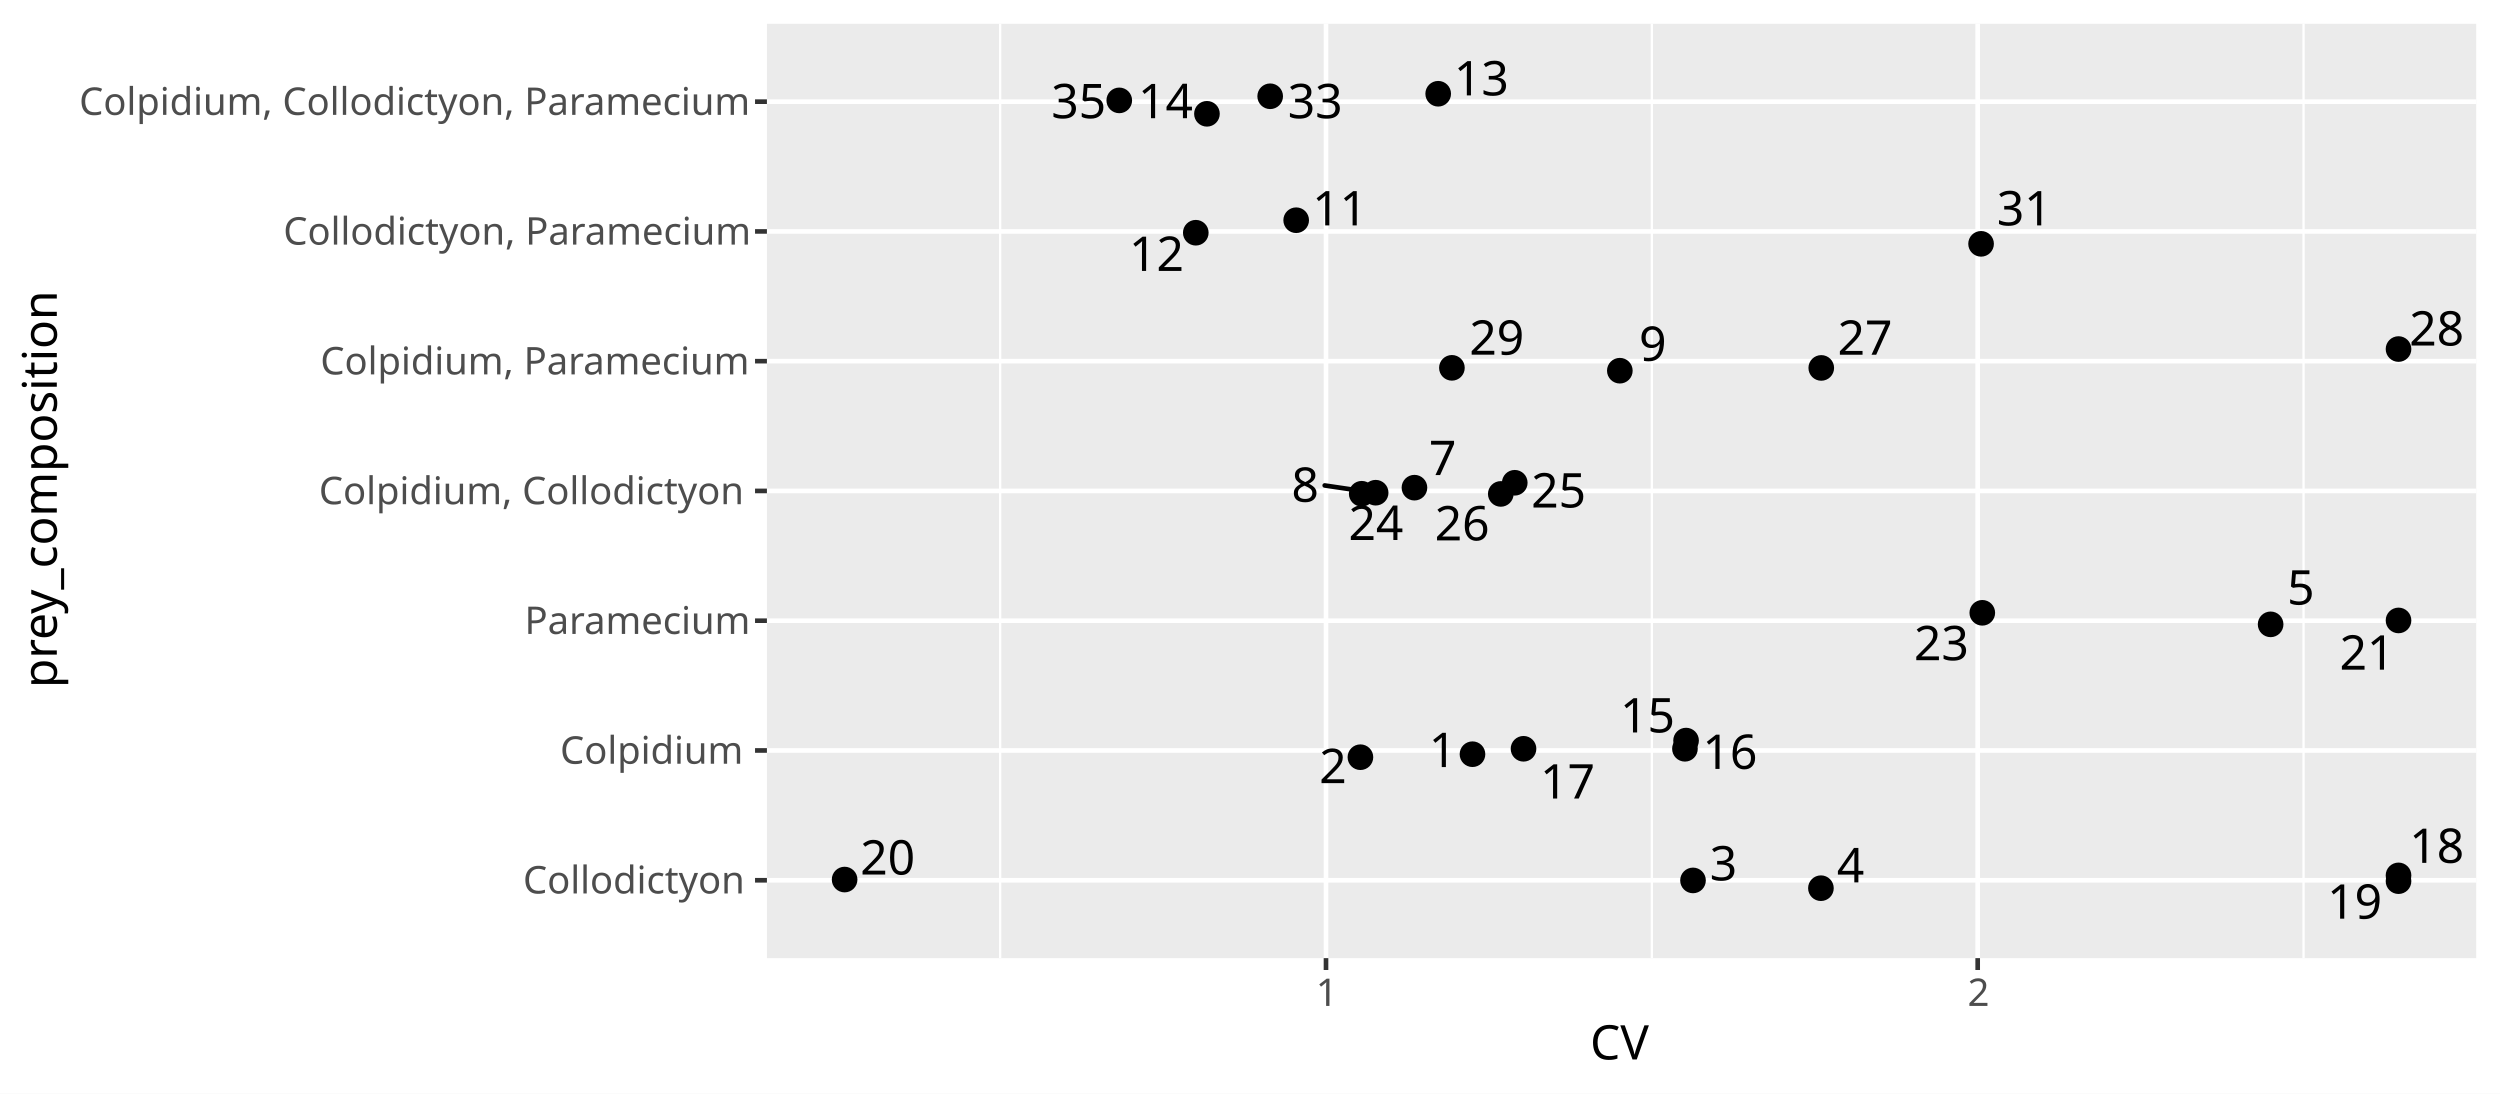
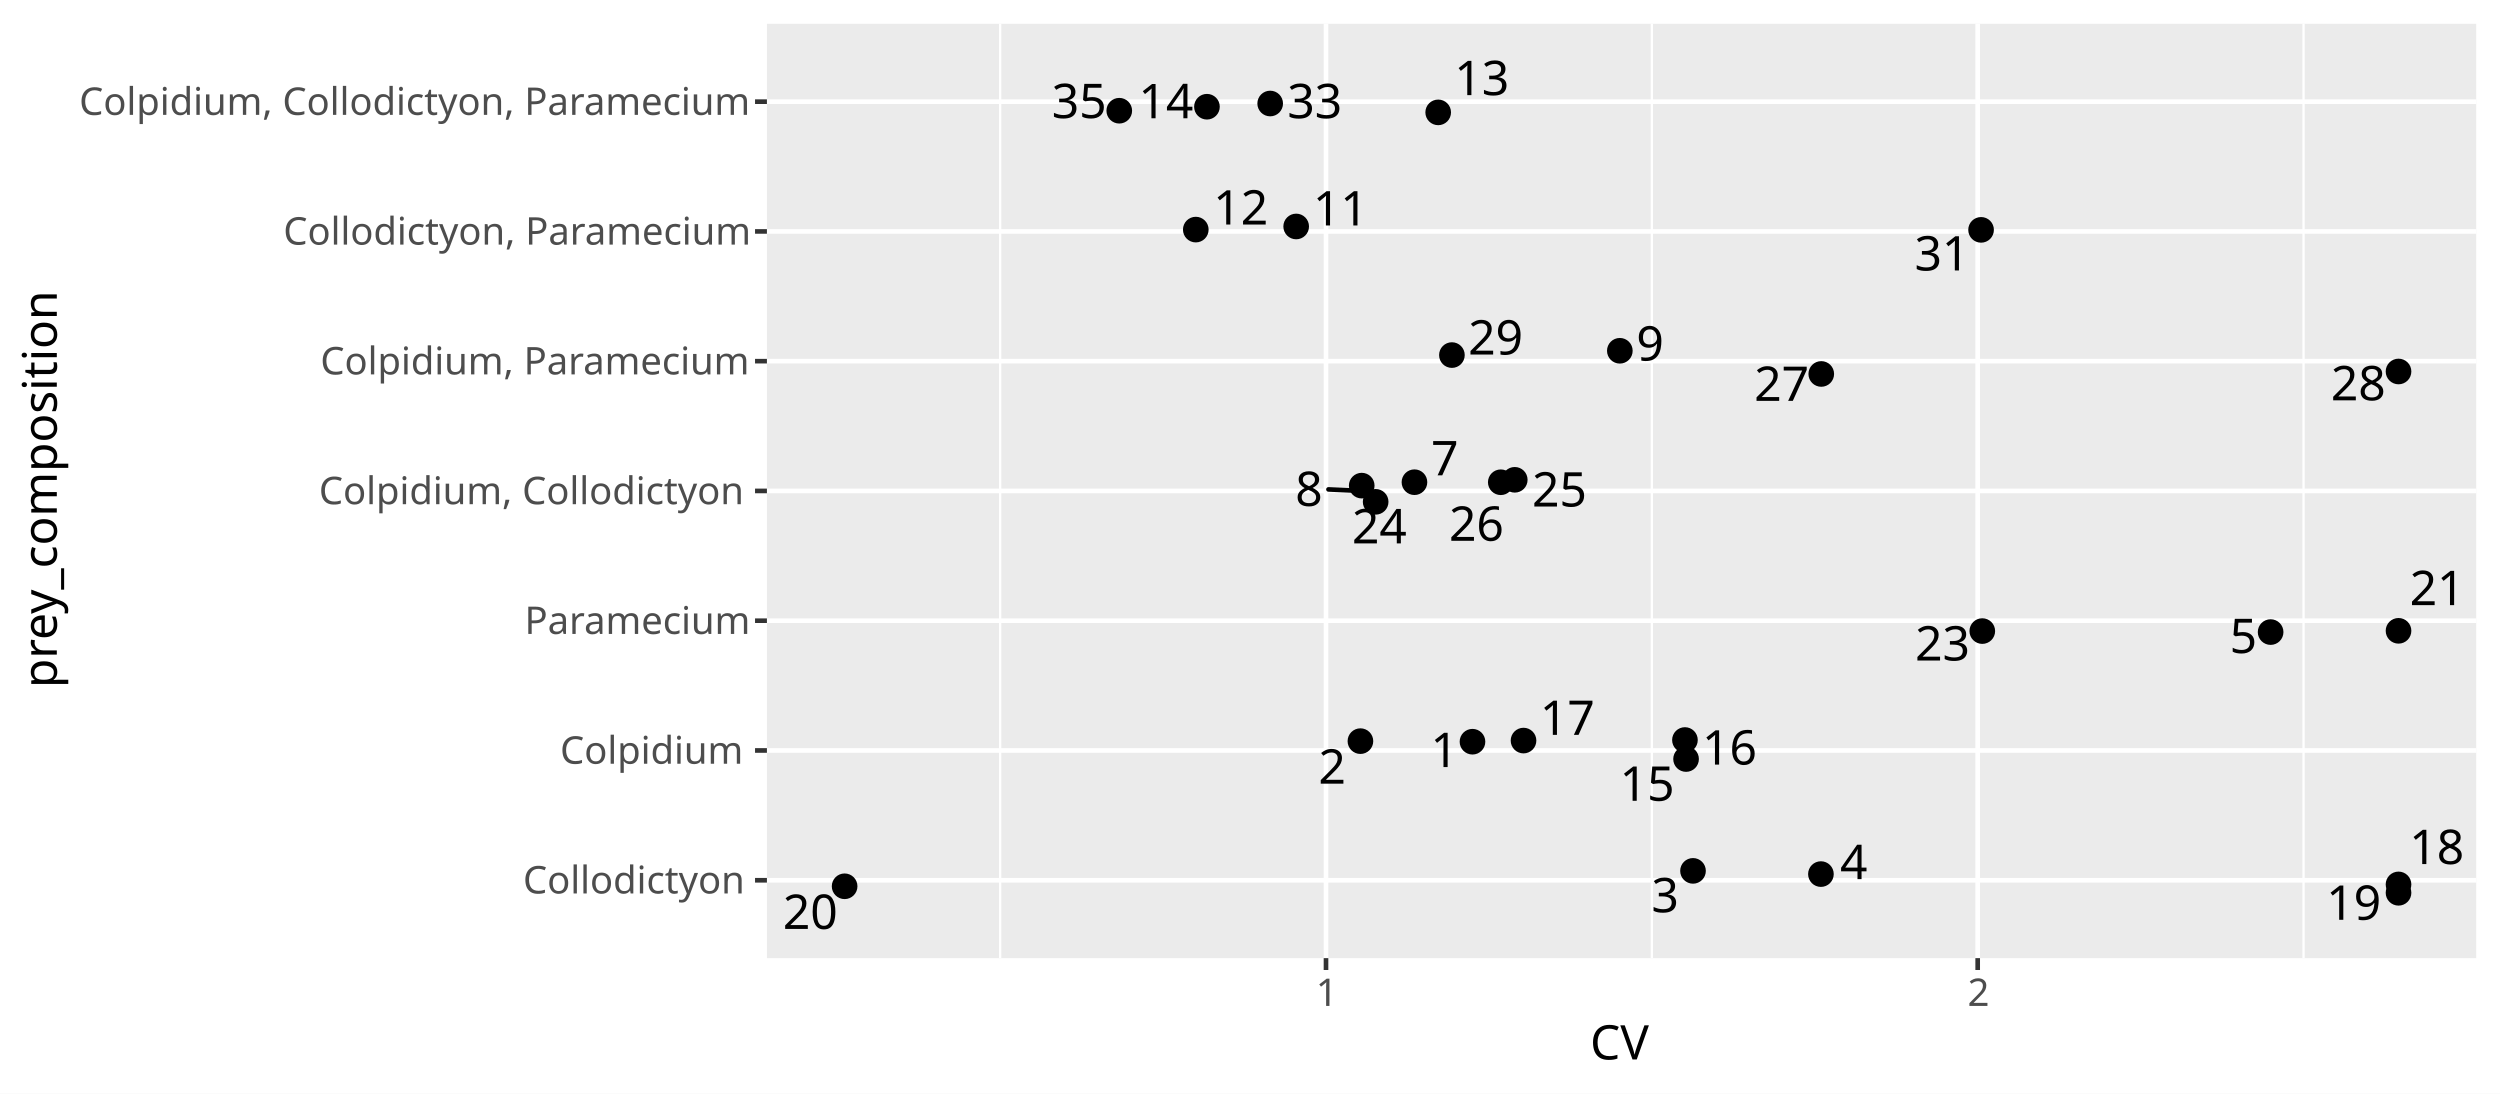
<svg xmlns="http://www.w3.org/2000/svg" viewBox="0 0 576.00 252.00">
  <defs>
    <style type="text/css">
    line, polyline, polygon, path, rect, circle {
      fill: none;
      stroke: #000000;
      stroke-linecap: round;
      stroke-linejoin: round;
      stroke-miterlimit: 10.00;
    }
  </style>
  </defs>
  <rect width="100%" height="100%" style="stroke: none; fill: #FFFFFF;" />
  <rect x="0.00" y="0.00" width="576.00" height="252.00" style="stroke-width: 1.07; stroke: none;" />
  <defs>
    <clipPath id="cpMTc2LjcwfDU3MC41MnwyMjAuNzV8NS40OA==">
      <rect x="176.70" y="5.48" width="393.82" height="215.27" />
    </clipPath>
  </defs>
  <rect x="176.70" y="5.48" width="393.82" height="215.27" style="stroke-width: 1.07; stroke: none; fill: #EBEBEB;" clip-path="url(#cpMTc2LjcwfDU3MC41MnwyMjAuNzV8NS40OA==)" />
  <polyline points="230.44,220.75 230.44,5.48 " style="stroke-width: 0.53; stroke: #FFFFFF; stroke-linecap: butt;" clip-path="url(#cpMTc2LjcwfDU3MC41MnwyMjAuNzV8NS40OA==)" />
  <polyline points="380.59,220.75 380.59,5.48 " style="stroke-width: 0.53; stroke: #FFFFFF; stroke-linecap: butt;" clip-path="url(#cpMTc2LjcwfDU3MC41MnwyMjAuNzV8NS40OA==)" />
  <polyline points="530.74,220.75 530.74,5.48 " style="stroke-width: 0.53; stroke: #FFFFFF; stroke-linecap: butt;" clip-path="url(#cpMTc2LjcwfDU3MC41MnwyMjAuNzV8NS40OA==)" />
  <polyline points="176.70,202.81 570.52,202.81 " style="stroke-width: 1.07; stroke: #FFFFFF; stroke-linecap: butt;" clip-path="url(#cpMTc2LjcwfDU3MC41MnwyMjAuNzV8NS40OA==)" />
  <polyline points="176.70,172.91 570.52,172.91 " style="stroke-width: 1.07; stroke: #FFFFFF; stroke-linecap: butt;" clip-path="url(#cpMTc2LjcwfDU3MC41MnwyMjAuNzV8NS40OA==)" />
  <polyline points="176.70,143.01 570.52,143.01 " style="stroke-width: 1.07; stroke: #FFFFFF; stroke-linecap: butt;" clip-path="url(#cpMTc2LjcwfDU3MC41MnwyMjAuNzV8NS40OA==)" />
  <polyline points="176.70,113.11 570.52,113.11 " style="stroke-width: 1.07; stroke: #FFFFFF; stroke-linecap: butt;" clip-path="url(#cpMTc2LjcwfDU3MC41MnwyMjAuNzV8NS40OA==)" />
  <polyline points="176.70,83.21 570.52,83.21 " style="stroke-width: 1.07; stroke: #FFFFFF; stroke-linecap: butt;" clip-path="url(#cpMTc2LjcwfDU3MC41MnwyMjAuNzV8NS40OA==)" />
  <polyline points="176.70,53.32 570.52,53.32 " style="stroke-width: 1.07; stroke: #FFFFFF; stroke-linecap: butt;" clip-path="url(#cpMTc2LjcwfDU3MC41MnwyMjAuNzV8NS40OA==)" />
  <polyline points="176.70,23.42 570.52,23.42 " style="stroke-width: 1.07; stroke: #FFFFFF; stroke-linecap: butt;" clip-path="url(#cpMTc2LjcwfDU3MC41MnwyMjAuNzV8NS40OA==)" />
  <polyline points="305.51,220.75 305.51,5.48 " style="stroke-width: 1.07; stroke: #FFFFFF; stroke-linecap: butt;" clip-path="url(#cpMTc2LjcwfDU3MC41MnwyMjAuNzV8NS40OA==)" />
  <polyline points="455.66,220.75 455.66,5.48 " style="stroke-width: 1.07; stroke: #FFFFFF; stroke-linecap: butt;" clip-path="url(#cpMTc2LjcwfDU3MC41MnwyMjAuNzV8NS40OA==)" />
-   <circle cx="339.26" cy="173.77" r="1.95pt" style="stroke-width: 0.71; fill: #000000;" clip-path="url(#cpMTc2LjcwfDU3MC41MnwyMjAuNzV8NS40OA==)" />
-   <circle cx="313.44" cy="174.46" r="1.95pt" style="stroke-width: 0.71; fill: #000000;" clip-path="url(#cpMTc2LjcwfDU3MC41MnwyMjAuNzV8NS40OA==)" />
-   <circle cx="390.07" cy="202.85" r="1.95pt" style="stroke-width: 0.71; fill: #000000;" clip-path="url(#cpMTc2LjcwfDU3MC41MnwyMjAuNzV8NS40OA==)" />
-   <circle cx="419.54" cy="204.64" r="1.95pt" style="stroke-width: 0.71; fill: #000000;" clip-path="url(#cpMTc2LjcwfDU3MC41MnwyMjAuNzV8NS40OA==)" />
-   <circle cx="523.15" cy="143.85" r="1.95pt" style="stroke-width: 0.71; fill: #000000;" clip-path="url(#cpMTc2LjcwfDU3MC41MnwyMjAuNzV8NS40OA==)" />
-   <circle cx="325.89" cy="112.36" r="1.95pt" style="stroke-width: 0.71; fill: #000000;" clip-path="url(#cpMTc2LjcwfDU3MC41MnwyMjAuNzV8NS40OA==)" />
-   <circle cx="313.74" cy="113.76" r="1.95pt" style="stroke-width: 0.71; fill: #000000;" clip-path="url(#cpMTc2LjcwfDU3MC41MnwyMjAuNzV8NS40OA==)" />
-   <circle cx="373.21" cy="85.41" r="1.95pt" style="stroke-width: 0.71; fill: #000000;" clip-path="url(#cpMTc2LjcwfDU3MC41MnwyMjAuNzV8NS40OA==)" />
-   <circle cx="298.64" cy="50.74" r="1.95pt" style="stroke-width: 0.71; fill: #000000;" clip-path="url(#cpMTc2LjcwfDU3MC41MnwyMjAuNzV8NS40OA==)" />
-   <circle cx="275.51" cy="53.62" r="1.95pt" style="stroke-width: 0.71; fill: #000000;" clip-path="url(#cpMTc2LjcwfDU3MC41MnwyMjAuNzV8NS40OA==)" />
-   <circle cx="331.36" cy="21.60" r="1.95pt" style="stroke-width: 0.71; fill: #000000;" clip-path="url(#cpMTc2LjcwfDU3MC41MnwyMjAuNzV8NS40OA==)" />
-   <circle cx="278.08" cy="26.22" r="1.95pt" style="stroke-width: 0.71; fill: #000000;" clip-path="url(#cpMTc2LjcwfDU3MC41MnwyMjAuNzV8NS40OA==)" />
-   <circle cx="388.21" cy="172.52" r="1.95pt" style="stroke-width: 0.71; fill: #000000;" clip-path="url(#cpMTc2LjcwfDU3MC41MnwyMjAuNzV8NS40OA==)" />
-   <circle cx="388.47" cy="170.63" r="1.95pt" style="stroke-width: 0.71; fill: #000000;" clip-path="url(#cpMTc2LjcwfDU3MC41MnwyMjAuNzV8NS40OA==)" />
-   <circle cx="351.02" cy="172.52" r="1.95pt" style="stroke-width: 0.71; fill: #000000;" clip-path="url(#cpMTc2LjcwfDU3MC41MnwyMjAuNzV8NS40OA==)" />
-   <circle cx="552.62" cy="201.69" r="1.95pt" style="stroke-width: 0.71; fill: #000000;" clip-path="url(#cpMTc2LjcwfDU3MC41MnwyMjAuNzV8NS40OA==)" />
-   <circle cx="552.62" cy="203.02" r="1.95pt" style="stroke-width: 0.71; fill: #000000;" clip-path="url(#cpMTc2LjcwfDU3MC41MnwyMjAuNzV8NS40OA==)" />
-   <circle cx="194.60" cy="202.65" r="1.95pt" style="stroke-width: 0.71; fill: #000000;" clip-path="url(#cpMTc2LjcwfDU3MC41MnwyMjAuNzV8NS40OA==)" />
-   <circle cx="552.62" cy="142.95" r="1.95pt" style="stroke-width: 0.71; fill: #000000;" clip-path="url(#cpMTc2LjcwfDU3MC41MnwyMjAuNzV8NS40OA==)" />
-   <circle cx="456.72" cy="141.19" r="1.95pt" style="stroke-width: 0.71; fill: #000000;" clip-path="url(#cpMTc2LjcwfDU3MC41MnwyMjAuNzV8NS40OA==)" />
-   <circle cx="316.95" cy="113.52" r="1.95pt" style="stroke-width: 0.71; fill: #000000;" clip-path="url(#cpMTc2LjcwfDU3MC41MnwyMjAuNzV8NS40OA==)" />
-   <circle cx="349.00" cy="111.23" r="1.95pt" style="stroke-width: 0.71; fill: #000000;" clip-path="url(#cpMTc2LjcwfDU3MC41MnwyMjAuNzV8NS40OA==)" />
-   <circle cx="345.78" cy="113.80" r="1.95pt" style="stroke-width: 0.71; fill: #000000;" clip-path="url(#cpMTc2LjcwfDU3MC41MnwyMjAuNzV8NS40OA==)" />
-   <circle cx="419.62" cy="84.77" r="1.95pt" style="stroke-width: 0.71; fill: #000000;" clip-path="url(#cpMTc2LjcwfDU3MC41MnwyMjAuNzV8NS40OA==)" />
-   <circle cx="552.62" cy="80.42" r="1.95pt" style="stroke-width: 0.71; fill: #000000;" clip-path="url(#cpMTc2LjcwfDU3MC41MnwyMjAuNzV8NS40OA==)" />
-   <circle cx="334.52" cy="84.75" r="1.95pt" style="stroke-width: 0.71; fill: #000000;" clip-path="url(#cpMTc2LjcwfDU3MC41MnwyMjAuNzV8NS40OA==)" />
-   <circle cx="456.44" cy="56.18" r="1.95pt" style="stroke-width: 0.71; fill: #000000;" clip-path="url(#cpMTc2LjcwfDU3MC41MnwyMjAuNzV8NS40OA==)" />
-   <circle cx="292.65" cy="22.18" r="1.95pt" style="stroke-width: 0.71; fill: #000000;" clip-path="url(#cpMTc2LjcwfDU3MC41MnwyMjAuNzV8NS40OA==)" />
-   <circle cx="257.88" cy="23.13" r="1.95pt" style="stroke-width: 0.71; fill: #000000;" clip-path="url(#cpMTc2LjcwfDU3MC41MnwyMjAuNzV8NS40OA==)" />
+   <circle cx="339.26" cy="170.89" r="1.95pt" style="stroke-width: 0.71; fill: #000000;" clip-path="url(#cpMTc2LjcwfDU3MC41MnwyMjAuNzV8NS40OA==)" />
+   <circle cx="313.44" cy="170.76" r="1.95pt" style="stroke-width: 0.71; fill: #000000;" clip-path="url(#cpMTc2LjcwfDU3MC41MnwyMjAuNzV8NS40OA==)" />
+   <circle cx="390.07" cy="200.65" r="1.95pt" style="stroke-width: 0.71; fill: #000000;" clip-path="url(#cpMTc2LjcwfDU3MC41MnwyMjAuNzV8NS40OA==)" />
+   <circle cx="419.54" cy="201.39" r="1.95pt" style="stroke-width: 0.71; fill: #000000;" clip-path="url(#cpMTc2LjcwfDU3MC41MnwyMjAuNzV8NS40OA==)" />
+   <circle cx="523.15" cy="145.63" r="1.95pt" style="stroke-width: 0.71; fill: #000000;" clip-path="url(#cpMTc2LjcwfDU3MC41MnwyMjAuNzV8NS40OA==)" />
+   <circle cx="325.89" cy="111.10" r="1.95pt" style="stroke-width: 0.71; fill: #000000;" clip-path="url(#cpMTc2LjcwfDU3MC41MnwyMjAuNzV8NS40OA==)" />
+   <circle cx="313.74" cy="111.89" r="1.95pt" style="stroke-width: 0.71; fill: #000000;" clip-path="url(#cpMTc2LjcwfDU3MC41MnwyMjAuNzV8NS40OA==)" />
+   <circle cx="373.21" cy="80.82" r="1.95pt" style="stroke-width: 0.71; fill: #000000;" clip-path="url(#cpMTc2LjcwfDU3MC41MnwyMjAuNzV8NS40OA==)" />
+   <circle cx="298.64" cy="52.18" r="1.95pt" style="stroke-width: 0.71; fill: #000000;" clip-path="url(#cpMTc2LjcwfDU3MC41MnwyMjAuNzV8NS40OA==)" />
+   <circle cx="275.51" cy="52.90" r="1.95pt" style="stroke-width: 0.71; fill: #000000;" clip-path="url(#cpMTc2LjcwfDU3MC41MnwyMjAuNzV8NS40OA==)" />
+   <circle cx="331.36" cy="25.89" r="1.95pt" style="stroke-width: 0.71; fill: #000000;" clip-path="url(#cpMTc2LjcwfDU3MC41MnwyMjAuNzV8NS40OA==)" />
+   <circle cx="278.08" cy="24.59" r="1.95pt" style="stroke-width: 0.71; fill: #000000;" clip-path="url(#cpMTc2LjcwfDU3MC41MnwyMjAuNzV8NS40OA==)" />
+   <circle cx="388.21" cy="170.50" r="1.95pt" style="stroke-width: 0.71; fill: #000000;" clip-path="url(#cpMTc2LjcwfDU3MC41MnwyMjAuNzV8NS40OA==)" />
+   <circle cx="388.47" cy="174.88" r="1.95pt" style="stroke-width: 0.71; fill: #000000;" clip-path="url(#cpMTc2LjcwfDU3MC41MnwyMjAuNzV8NS40OA==)" />
+   <circle cx="351.02" cy="170.63" r="1.95pt" style="stroke-width: 0.71; fill: #000000;" clip-path="url(#cpMTc2LjcwfDU3MC41MnwyMjAuNzV8NS40OA==)" />
+   <circle cx="552.62" cy="205.70" r="1.95pt" style="stroke-width: 0.71; fill: #000000;" clip-path="url(#cpMTc2LjcwfDU3MC41MnwyMjAuNzV8NS40OA==)" />
+   <circle cx="552.62" cy="203.77" r="1.95pt" style="stroke-width: 0.71; fill: #000000;" clip-path="url(#cpMTc2LjcwfDU3MC41MnwyMjAuNzV8NS40OA==)" />
+   <circle cx="194.60" cy="204.20" r="1.95pt" style="stroke-width: 0.71; fill: #000000;" clip-path="url(#cpMTc2LjcwfDU3MC41MnwyMjAuNzV8NS40OA==)" />
+   <circle cx="552.62" cy="145.34" r="1.95pt" style="stroke-width: 0.71; fill: #000000;" clip-path="url(#cpMTc2LjcwfDU3MC41MnwyMjAuNzV8NS40OA==)" />
+   <circle cx="456.72" cy="145.40" r="1.95pt" style="stroke-width: 0.71; fill: #000000;" clip-path="url(#cpMTc2LjcwfDU3MC41MnwyMjAuNzV8NS40OA==)" />
+   <circle cx="316.95" cy="115.62" r="1.95pt" style="stroke-width: 0.71; fill: #000000;" clip-path="url(#cpMTc2LjcwfDU3MC41MnwyMjAuNzV8NS40OA==)" />
+   <circle cx="349.00" cy="110.55" r="1.95pt" style="stroke-width: 0.71; fill: #000000;" clip-path="url(#cpMTc2LjcwfDU3MC41MnwyMjAuNzV8NS40OA==)" />
+   <circle cx="345.78" cy="111.11" r="1.95pt" style="stroke-width: 0.71; fill: #000000;" clip-path="url(#cpMTc2LjcwfDU3MC41MnwyMjAuNzV8NS40OA==)" />
+   <circle cx="419.62" cy="86.16" r="1.95pt" style="stroke-width: 0.71; fill: #000000;" clip-path="url(#cpMTc2LjcwfDU3MC41MnwyMjAuNzV8NS40OA==)" />
+   <circle cx="552.62" cy="85.59" r="1.95pt" style="stroke-width: 0.71; fill: #000000;" clip-path="url(#cpMTc2LjcwfDU3MC41MnwyMjAuNzV8NS40OA==)" />
+   <circle cx="334.52" cy="81.81" r="1.95pt" style="stroke-width: 0.71; fill: #000000;" clip-path="url(#cpMTc2LjcwfDU3MC41MnwyMjAuNzV8NS40OA==)" />
+   <circle cx="456.44" cy="52.96" r="1.95pt" style="stroke-width: 0.71; fill: #000000;" clip-path="url(#cpMTc2LjcwfDU3MC41MnwyMjAuNzV8NS40OA==)" />
+   <circle cx="292.65" cy="23.85" r="1.95pt" style="stroke-width: 0.71; fill: #000000;" clip-path="url(#cpMTc2LjcwfDU3MC41MnwyMjAuNzV8NS40OA==)" />
+   <circle cx="257.88" cy="25.51" r="1.95pt" style="stroke-width: 0.71; fill: #000000;" clip-path="url(#cpMTc2LjcwfDU3MC41MnwyMjAuNzV8NS40OA==)" />
  <g clip-path="url(#cpMTc2LjcwfDU3MC41MnwyMjAuNzV8NS40OA==)">
-     <text x="329.21" y="176.73" style="font-size: 11.04px; font-family: Utopia;" textLength="5.85px" lengthAdjust="spacingAndGlyphs">1</text>
+     <text x="329.61" y="176.73" style="font-size: 11.04px; font-family: Utopia;" textLength="5.85px" lengthAdjust="spacingAndGlyphs">1</text>
  </g>
  <g clip-path="url(#cpMTc2LjcwfDU3MC41MnwyMjAuNzV8NS40OA==)">
-     <text x="303.95" y="180.43" style="font-size: 11.04px; font-family: Utopia;" textLength="5.85px" lengthAdjust="spacingAndGlyphs">2</text>
+     <text x="303.77" y="180.55" style="font-size: 11.04px; font-family: Utopia;" textLength="5.85px" lengthAdjust="spacingAndGlyphs">2</text>
  </g>
  <g clip-path="url(#cpMTc2LjcwfDU3MC41MnwyMjAuNzV8NS40OA==)">
-     <text x="393.92" y="202.85" style="font-size: 11.04px; font-family: Utopia;" textLength="5.85px" lengthAdjust="spacingAndGlyphs">3</text>
+     <text x="380.49" y="210.19" style="font-size: 11.04px; font-family: Utopia;" textLength="5.85px" lengthAdjust="spacingAndGlyphs">3</text>
  </g>
  <g clip-path="url(#cpMTc2LjcwfDU3MC41MnwyMjAuNzV8NS40OA==)">
-     <text x="423.22" y="203.30" style="font-size: 11.04px; font-family: Utopia;" textLength="5.85px" lengthAdjust="spacingAndGlyphs">4</text>
+     <text x="423.95" y="202.56" style="font-size: 11.04px; font-family: Utopia;" textLength="5.85px" lengthAdjust="spacingAndGlyphs">4</text>
  </g>
  <g clip-path="url(#cpMTc2LjcwfDU3MC41MnwyMjAuNzV8NS40OA==)">
-     <text x="526.95" y="139.30" style="font-size: 11.04px; font-family: Utopia;" textLength="5.85px" lengthAdjust="spacingAndGlyphs">5</text>
+     <text x="513.71" y="150.47" style="font-size: 11.04px; font-family: Utopia;" textLength="5.85px" lengthAdjust="spacingAndGlyphs">5</text>
  </g>
  <g clip-path="url(#cpMTc2LjcwfDU3MC41MnwyMjAuNzV8NS40OA==)">
-     <text x="329.23" y="109.45" style="font-size: 11.04px; font-family: Utopia;" textLength="5.85px" lengthAdjust="spacingAndGlyphs">7</text>
+     <text x="329.72" y="109.52" style="font-size: 11.04px; font-family: Utopia;" textLength="5.85px" lengthAdjust="spacingAndGlyphs">7</text>
  </g>
-   <line x1="305.21" y1="111.85" x2="313.74" y2="113.11" style="stroke-width: 1.07;" clip-path="url(#cpMTc2LjcwfDU3MC41MnwyMjAuNzV8NS40OA==)" />
+   <line x1="306.08" y1="112.76" x2="313.74" y2="113.11" style="stroke-width: 1.07;" clip-path="url(#cpMTc2LjcwfDU3MC41MnwyMjAuNzV8NS40OA==)" />
  <g clip-path="url(#cpMTc2LjcwfDU3MC41MnwyMjAuNzV8NS40OA==)">
-     <text x="297.55" y="115.62" style="font-size: 11.04px; font-family: Utopia;" textLength="5.85px" lengthAdjust="spacingAndGlyphs">8</text>
+     <text x="298.42" y="116.58" style="font-size: 11.04px; font-family: Utopia;" textLength="5.85px" lengthAdjust="spacingAndGlyphs">8</text>
  </g>
  <g clip-path="url(#cpMTc2LjcwfDU3MC41MnwyMjAuNzV8NS40OA==)">
-     <text x="377.64" y="83.14" style="font-size: 11.04px; font-family: Utopia;" textLength="5.85px" lengthAdjust="spacingAndGlyphs">9</text>
+     <text x="377.03" y="83.08" style="font-size: 11.04px; font-family: Utopia;" textLength="5.85px" lengthAdjust="spacingAndGlyphs">9</text>
  </g>
  <g clip-path="url(#cpMTc2LjcwfDU3MC41MnwyMjAuNzV8NS40OA==)">
-     <text x="302.36" y="51.93" style="font-size: 11.04px; font-family: Utopia;" textLength="11.71px" lengthAdjust="spacingAndGlyphs">11</text>
+     <text x="302.52" y="51.95" style="font-size: 11.04px; font-family: Utopia;" textLength="11.71px" lengthAdjust="spacingAndGlyphs">11</text>
  </g>
  <g clip-path="url(#cpMTc2LjcwfDU3MC41MnwyMjAuNzV8NS40OA==)">
-     <text x="260.14" y="62.42" style="font-size: 11.04px; font-family: Utopia;" textLength="11.71px" lengthAdjust="spacingAndGlyphs">12</text>
+     <text x="279.55" y="51.74" style="font-size: 11.04px; font-family: Utopia;" textLength="11.71px" lengthAdjust="spacingAndGlyphs">12</text>
  </g>
  <g clip-path="url(#cpMTc2LjcwfDU3MC41MnwyMjAuNzV8NS40OA==)">
-     <text x="334.99" y="21.98" style="font-size: 11.04px; font-family: Utopia;" textLength="11.71px" lengthAdjust="spacingAndGlyphs">13</text>
+     <text x="335.09" y="21.92" style="font-size: 11.04px; font-family: Utopia;" textLength="11.71px" lengthAdjust="spacingAndGlyphs">13</text>
  </g>
  <g clip-path="url(#cpMTc2LjcwfDU3MC41MnwyMjAuNzV8NS40OA==)">
-     <text x="262.22" y="27.23" style="font-size: 11.04px; font-family: Utopia;" textLength="11.71px" lengthAdjust="spacingAndGlyphs">14</text>
+     <text x="262.32" y="27.25" style="font-size: 11.04px; font-family: Utopia;" textLength="11.71px" lengthAdjust="spacingAndGlyphs">14</text>
  </g>
  <g clip-path="url(#cpMTc2LjcwfDU3MC41MnwyMjAuNzV8NS40OA==)">
-     <text x="373.27" y="168.76" style="font-size: 11.04px; font-family: Utopia;" textLength="11.71px" lengthAdjust="spacingAndGlyphs">15</text>
+     <text x="373.18" y="184.50" style="font-size: 11.04px; font-family: Utopia;" textLength="11.71px" lengthAdjust="spacingAndGlyphs">15</text>
  </g>
  <g clip-path="url(#cpMTc2LjcwfDU3MC41MnwyMjAuNzV8NS40OA==)">
-     <text x="392.26" y="177.16" style="font-size: 11.04px; font-family: Utopia;" textLength="11.71px" lengthAdjust="spacingAndGlyphs">16</text>
+     <text x="392.16" y="176.16" style="font-size: 11.04px; font-family: Utopia;" textLength="11.71px" lengthAdjust="spacingAndGlyphs">16</text>
  </g>
  <g clip-path="url(#cpMTc2LjcwfDU3MC41MnwyMjAuNzV8NS40OA==)">
-     <text x="354.85" y="183.99" style="font-size: 11.04px; font-family: Utopia;" textLength="11.71px" lengthAdjust="spacingAndGlyphs">17</text>
+     <text x="354.80" y="169.32" style="font-size: 11.04px; font-family: Utopia;" textLength="11.71px" lengthAdjust="spacingAndGlyphs">17</text>
  </g>
  <g clip-path="url(#cpMTc2LjcwfDU3MC41MnwyMjAuNzV8NS40OA==)">
-     <text x="555.11" y="198.81" style="font-size: 11.04px; font-family: Utopia;" textLength="11.71px" lengthAdjust="spacingAndGlyphs">18</text>
+     <text x="555.11" y="199.08" style="font-size: 11.04px; font-family: Utopia;" textLength="11.71px" lengthAdjust="spacingAndGlyphs">18</text>
  </g>
  <g clip-path="url(#cpMTc2LjcwfDU3MC41MnwyMjAuNzV8NS40OA==)">
-     <text x="536.19" y="211.67" style="font-size: 11.04px; font-family: Utopia;" textLength="11.71px" lengthAdjust="spacingAndGlyphs">19</text>
+     <text x="535.98" y="211.92" style="font-size: 11.04px; font-family: Utopia;" textLength="11.71px" lengthAdjust="spacingAndGlyphs">19</text>
  </g>
  <g clip-path="url(#cpMTc2LjcwfDU3MC41MnwyMjAuNzV8NS40OA==)">
-     <text x="198.20" y="201.50" style="font-size: 11.04px; font-family: Utopia;" textLength="11.71px" lengthAdjust="spacingAndGlyphs">20</text>
+     <text x="180.37" y="214.03" style="font-size: 11.04px; font-family: Utopia;" textLength="11.71px" lengthAdjust="spacingAndGlyphs">20</text>
  </g>
  <g clip-path="url(#cpMTc2LjcwfDU3MC41MnwyMjAuNzV8NS40OA==)">
-     <text x="539.04" y="154.29" style="font-size: 11.04px; font-family: Utopia;" textLength="11.71px" lengthAdjust="spacingAndGlyphs">21</text>
+     <text x="555.19" y="139.42" style="font-size: 11.04px; font-family: Utopia;" textLength="11.71px" lengthAdjust="spacingAndGlyphs">21</text>
  </g>
  <g clip-path="url(#cpMTc2LjcwfDU3MC41MnwyMjAuNzV8NS40OA==)">
-     <text x="440.98" y="152.12" style="font-size: 11.04px; font-family: Utopia;" textLength="11.71px" lengthAdjust="spacingAndGlyphs">23</text>
+     <text x="441.24" y="152.18" style="font-size: 11.04px; font-family: Utopia;" textLength="11.71px" lengthAdjust="spacingAndGlyphs">23</text>
  </g>
  <g clip-path="url(#cpMTc2LjcwfDU3MC41MnwyMjAuNzV8NS40OA==)">
-     <text x="310.70" y="124.42" style="font-size: 11.04px; font-family: Utopia;" textLength="11.71px" lengthAdjust="spacingAndGlyphs">24</text>
+     <text x="311.49" y="125.20" style="font-size: 11.04px; font-family: Utopia;" textLength="11.71px" lengthAdjust="spacingAndGlyphs">24</text>
  </g>
  <g clip-path="url(#cpMTc2LjcwfDU3MC41MnwyMjAuNzV8NS40OA==)">
-     <text x="352.79" y="116.93" style="font-size: 11.04px; font-family: Utopia;" textLength="11.71px" lengthAdjust="spacingAndGlyphs">25</text>
+     <text x="352.98" y="116.71" style="font-size: 11.04px; font-family: Utopia;" textLength="11.71px" lengthAdjust="spacingAndGlyphs">25</text>
  </g>
  <g clip-path="url(#cpMTc2LjcwfDU3MC41MnwyMjAuNzV8NS40OA==)">
-     <text x="330.56" y="124.51" style="font-size: 11.04px; font-family: Utopia;" textLength="11.71px" lengthAdjust="spacingAndGlyphs">26</text>
+     <text x="333.85" y="124.60" style="font-size: 11.04px; font-family: Utopia;" textLength="11.71px" lengthAdjust="spacingAndGlyphs">26</text>
  </g>
  <g clip-path="url(#cpMTc2LjcwfDU3MC41MnwyMjAuNzV8NS40OA==)">
-     <text x="423.38" y="81.74" style="font-size: 11.04px; font-family: Utopia;" textLength="11.71px" lengthAdjust="spacingAndGlyphs">27</text>
+     <text x="404.17" y="92.37" style="font-size: 11.04px; font-family: Utopia;" textLength="11.71px" lengthAdjust="spacingAndGlyphs">27</text>
  </g>
  <g clip-path="url(#cpMTc2LjcwfDU3MC41MnwyMjAuNzV8NS40OA==)">
-     <text x="555.09" y="79.62" style="font-size: 11.04px; font-family: Utopia;" textLength="11.71px" lengthAdjust="spacingAndGlyphs">28</text>
+     <text x="537.03" y="92.23" style="font-size: 11.04px; font-family: Utopia;" textLength="11.71px" lengthAdjust="spacingAndGlyphs">28</text>
  </g>
  <g clip-path="url(#cpMTc2LjcwfDU3MC41MnwyMjAuNzV8NS40OA==)">
-     <text x="338.54" y="81.72" style="font-size: 11.04px; font-family: Utopia;" textLength="11.71px" lengthAdjust="spacingAndGlyphs">29</text>
+     <text x="338.27" y="81.69" style="font-size: 11.04px; font-family: Utopia;" textLength="11.71px" lengthAdjust="spacingAndGlyphs">29</text>
  </g>
  <g clip-path="url(#cpMTc2LjcwfDU3MC41MnwyMjAuNzV8NS40OA==)">
-     <text x="460.07" y="51.93" style="font-size: 11.04px; font-family: Utopia;" textLength="11.71px" lengthAdjust="spacingAndGlyphs">31</text>
+     <text x="441.11" y="62.32" style="font-size: 11.04px; font-family: Utopia;" textLength="11.71px" lengthAdjust="spacingAndGlyphs">31</text>
  </g>
  <g clip-path="url(#cpMTc2LjcwfDU3MC41MnwyMjAuNzV8NS40OA==)">
-     <text x="296.70" y="27.24" style="font-size: 11.04px; font-family: Utopia;" textLength="11.71px" lengthAdjust="spacingAndGlyphs">33</text>
+     <text x="296.60" y="27.23" style="font-size: 11.04px; font-family: Utopia;" textLength="11.71px" lengthAdjust="spacingAndGlyphs">33</text>
  </g>
  <g clip-path="url(#cpMTc2LjcwfDU3MC41MnwyMjAuNzV8NS40OA==)">
-     <text x="242.22" y="27.24" style="font-size: 11.04px; font-family: Utopia;" textLength="11.71px" lengthAdjust="spacingAndGlyphs">35</text>
+     <text x="242.33" y="27.21" style="font-size: 11.04px; font-family: Utopia;" textLength="11.71px" lengthAdjust="spacingAndGlyphs">35</text>
  </g>
  <defs>
    <clipPath id="cpMC4wMHw1NzYuMDB8MjUyLjAwfDAuMDA=">
      <rect x="0.00" y="0.00" width="576.00" height="252.00" />
    </clipPath>
  </defs>
  <g clip-path="url(#cpMC4wMHw1NzYuMDB8MjUyLjAwfDAuMDA=)">
    <text x="120.51" y="205.85" style="font-size: 8.80px; fill: #4D4D4D; font-family: Utopia;" textLength="51.26px" lengthAdjust="spacingAndGlyphs">Collodictyon</text>
  </g>
  <g clip-path="url(#cpMC4wMHw1NzYuMDB8MjUyLjAwfDAuMDA=)">
    <text x="129.05" y="175.96" style="font-size: 8.80px; fill: #4D4D4D; font-family: Utopia;" textLength="42.73px" lengthAdjust="spacingAndGlyphs">Colpidium</text>
  </g>
  <g clip-path="url(#cpMC4wMHw1NzYuMDB8MjUyLjAwfDAuMDA=)">
    <text x="120.86" y="146.06" style="font-size: 8.80px; fill: #4D4D4D; font-family: Utopia;" textLength="50.92px" lengthAdjust="spacingAndGlyphs">Paramecium</text>
  </g>
  <g clip-path="url(#cpMC4wMHw1NzYuMDB8MjUyLjAwfDAuMDA=)">
    <text x="73.48" y="116.16" style="font-size: 8.80px; fill: #4D4D4D; font-family: Utopia;" textLength="98.30px" lengthAdjust="spacingAndGlyphs">Colpidium, Collodictyon</text>
  </g>
  <g clip-path="url(#cpMC4wMHw1NzYuMDB8MjUyLjAwfDAuMDA=)">
    <text x="73.82" y="86.26" style="font-size: 8.80px; fill: #4D4D4D; font-family: Utopia;" textLength="97.95px" lengthAdjust="spacingAndGlyphs">Colpidium, Paramecium</text>
  </g>
  <g clip-path="url(#cpMC4wMHw1NzYuMDB8MjUyLjAwfDAuMDA=)">
    <text x="65.29" y="56.36" style="font-size: 8.80px; fill: #4D4D4D; font-family: Utopia;" textLength="106.49px" lengthAdjust="spacingAndGlyphs">Collodictyon, Paramecium</text>
  </g>
  <g clip-path="url(#cpMC4wMHw1NzYuMDB8MjUyLjAwfDAuMDA=)">
    <text x="18.25" y="26.47" style="font-size: 8.80px; fill: #4D4D4D; font-family: Utopia;" textLength="153.52px" lengthAdjust="spacingAndGlyphs">Colpidium, Collodictyon, Paramecium</text>
  </g>
  <polyline points="173.96,202.81 176.70,202.81 " style="stroke-width: 1.07; stroke: #333333; stroke-linecap: butt;" clip-path="url(#cpMC4wMHw1NzYuMDB8MjUyLjAwfDAuMDA=)" />
  <polyline points="173.96,172.91 176.70,172.91 " style="stroke-width: 1.07; stroke: #333333; stroke-linecap: butt;" clip-path="url(#cpMC4wMHw1NzYuMDB8MjUyLjAwfDAuMDA=)" />
  <polyline points="173.96,143.01 176.70,143.01 " style="stroke-width: 1.07; stroke: #333333; stroke-linecap: butt;" clip-path="url(#cpMC4wMHw1NzYuMDB8MjUyLjAwfDAuMDA=)" />
  <polyline points="173.96,113.11 176.70,113.11 " style="stroke-width: 1.07; stroke: #333333; stroke-linecap: butt;" clip-path="url(#cpMC4wMHw1NzYuMDB8MjUyLjAwfDAuMDA=)" />
  <polyline points="173.96,83.21 176.70,83.21 " style="stroke-width: 1.07; stroke: #333333; stroke-linecap: butt;" clip-path="url(#cpMC4wMHw1NzYuMDB8MjUyLjAwfDAuMDA=)" />
  <polyline points="173.96,53.32 176.70,53.32 " style="stroke-width: 1.07; stroke: #333333; stroke-linecap: butt;" clip-path="url(#cpMC4wMHw1NzYuMDB8MjUyLjAwfDAuMDA=)" />
  <polyline points="173.96,23.42 176.70,23.42 " style="stroke-width: 1.07; stroke: #333333; stroke-linecap: butt;" clip-path="url(#cpMC4wMHw1NzYuMDB8MjUyLjAwfDAuMDA=)" />
  <polyline points="305.51,223.49 305.51,220.75 " style="stroke-width: 1.07; stroke: #333333; stroke-linecap: butt;" clip-path="url(#cpMC4wMHw1NzYuMDB8MjUyLjAwfDAuMDA=)" />
  <polyline points="455.66,223.49 455.66,220.75 " style="stroke-width: 1.07; stroke: #333333; stroke-linecap: butt;" clip-path="url(#cpMC4wMHw1NzYuMDB8MjUyLjAwfDAuMDA=)" />
  <g clip-path="url(#cpMC4wMHw1NzYuMDB8MjUyLjAwfDAuMDA=)">
    <text x="303.18" y="231.77" style="font-size: 8.80px; fill: #4D4D4D; font-family: Utopia;" textLength="4.66px" lengthAdjust="spacingAndGlyphs">1</text>
  </g>
  <g clip-path="url(#cpMC4wMHw1NzYuMDB8MjUyLjAwfDAuMDA=)">
    <text x="453.33" y="231.77" style="font-size: 8.80px; fill: #4D4D4D; font-family: Utopia;" textLength="4.66px" lengthAdjust="spacingAndGlyphs">2</text>
  </g>
  <g clip-path="url(#cpMC4wMHw1NzYuMDB8MjUyLjAwfDAuMDA=)">
    <text x="366.36" y="244.10" style="font-size: 11.00px; font-family: Utopia;" textLength="14.50px" lengthAdjust="spacingAndGlyphs">CV</text>
  </g>
  <g clip-path="url(#cpMC4wMHw1NzYuMDB8MjUyLjAwfDAuMDA=)">
    <text transform="translate(13.09,158.52) rotate(-90)" style="font-size: 11.00px; font-family: Utopia;" textLength="90.82px" lengthAdjust="spacingAndGlyphs">prey_composition</text>
  </g>
</svg>
